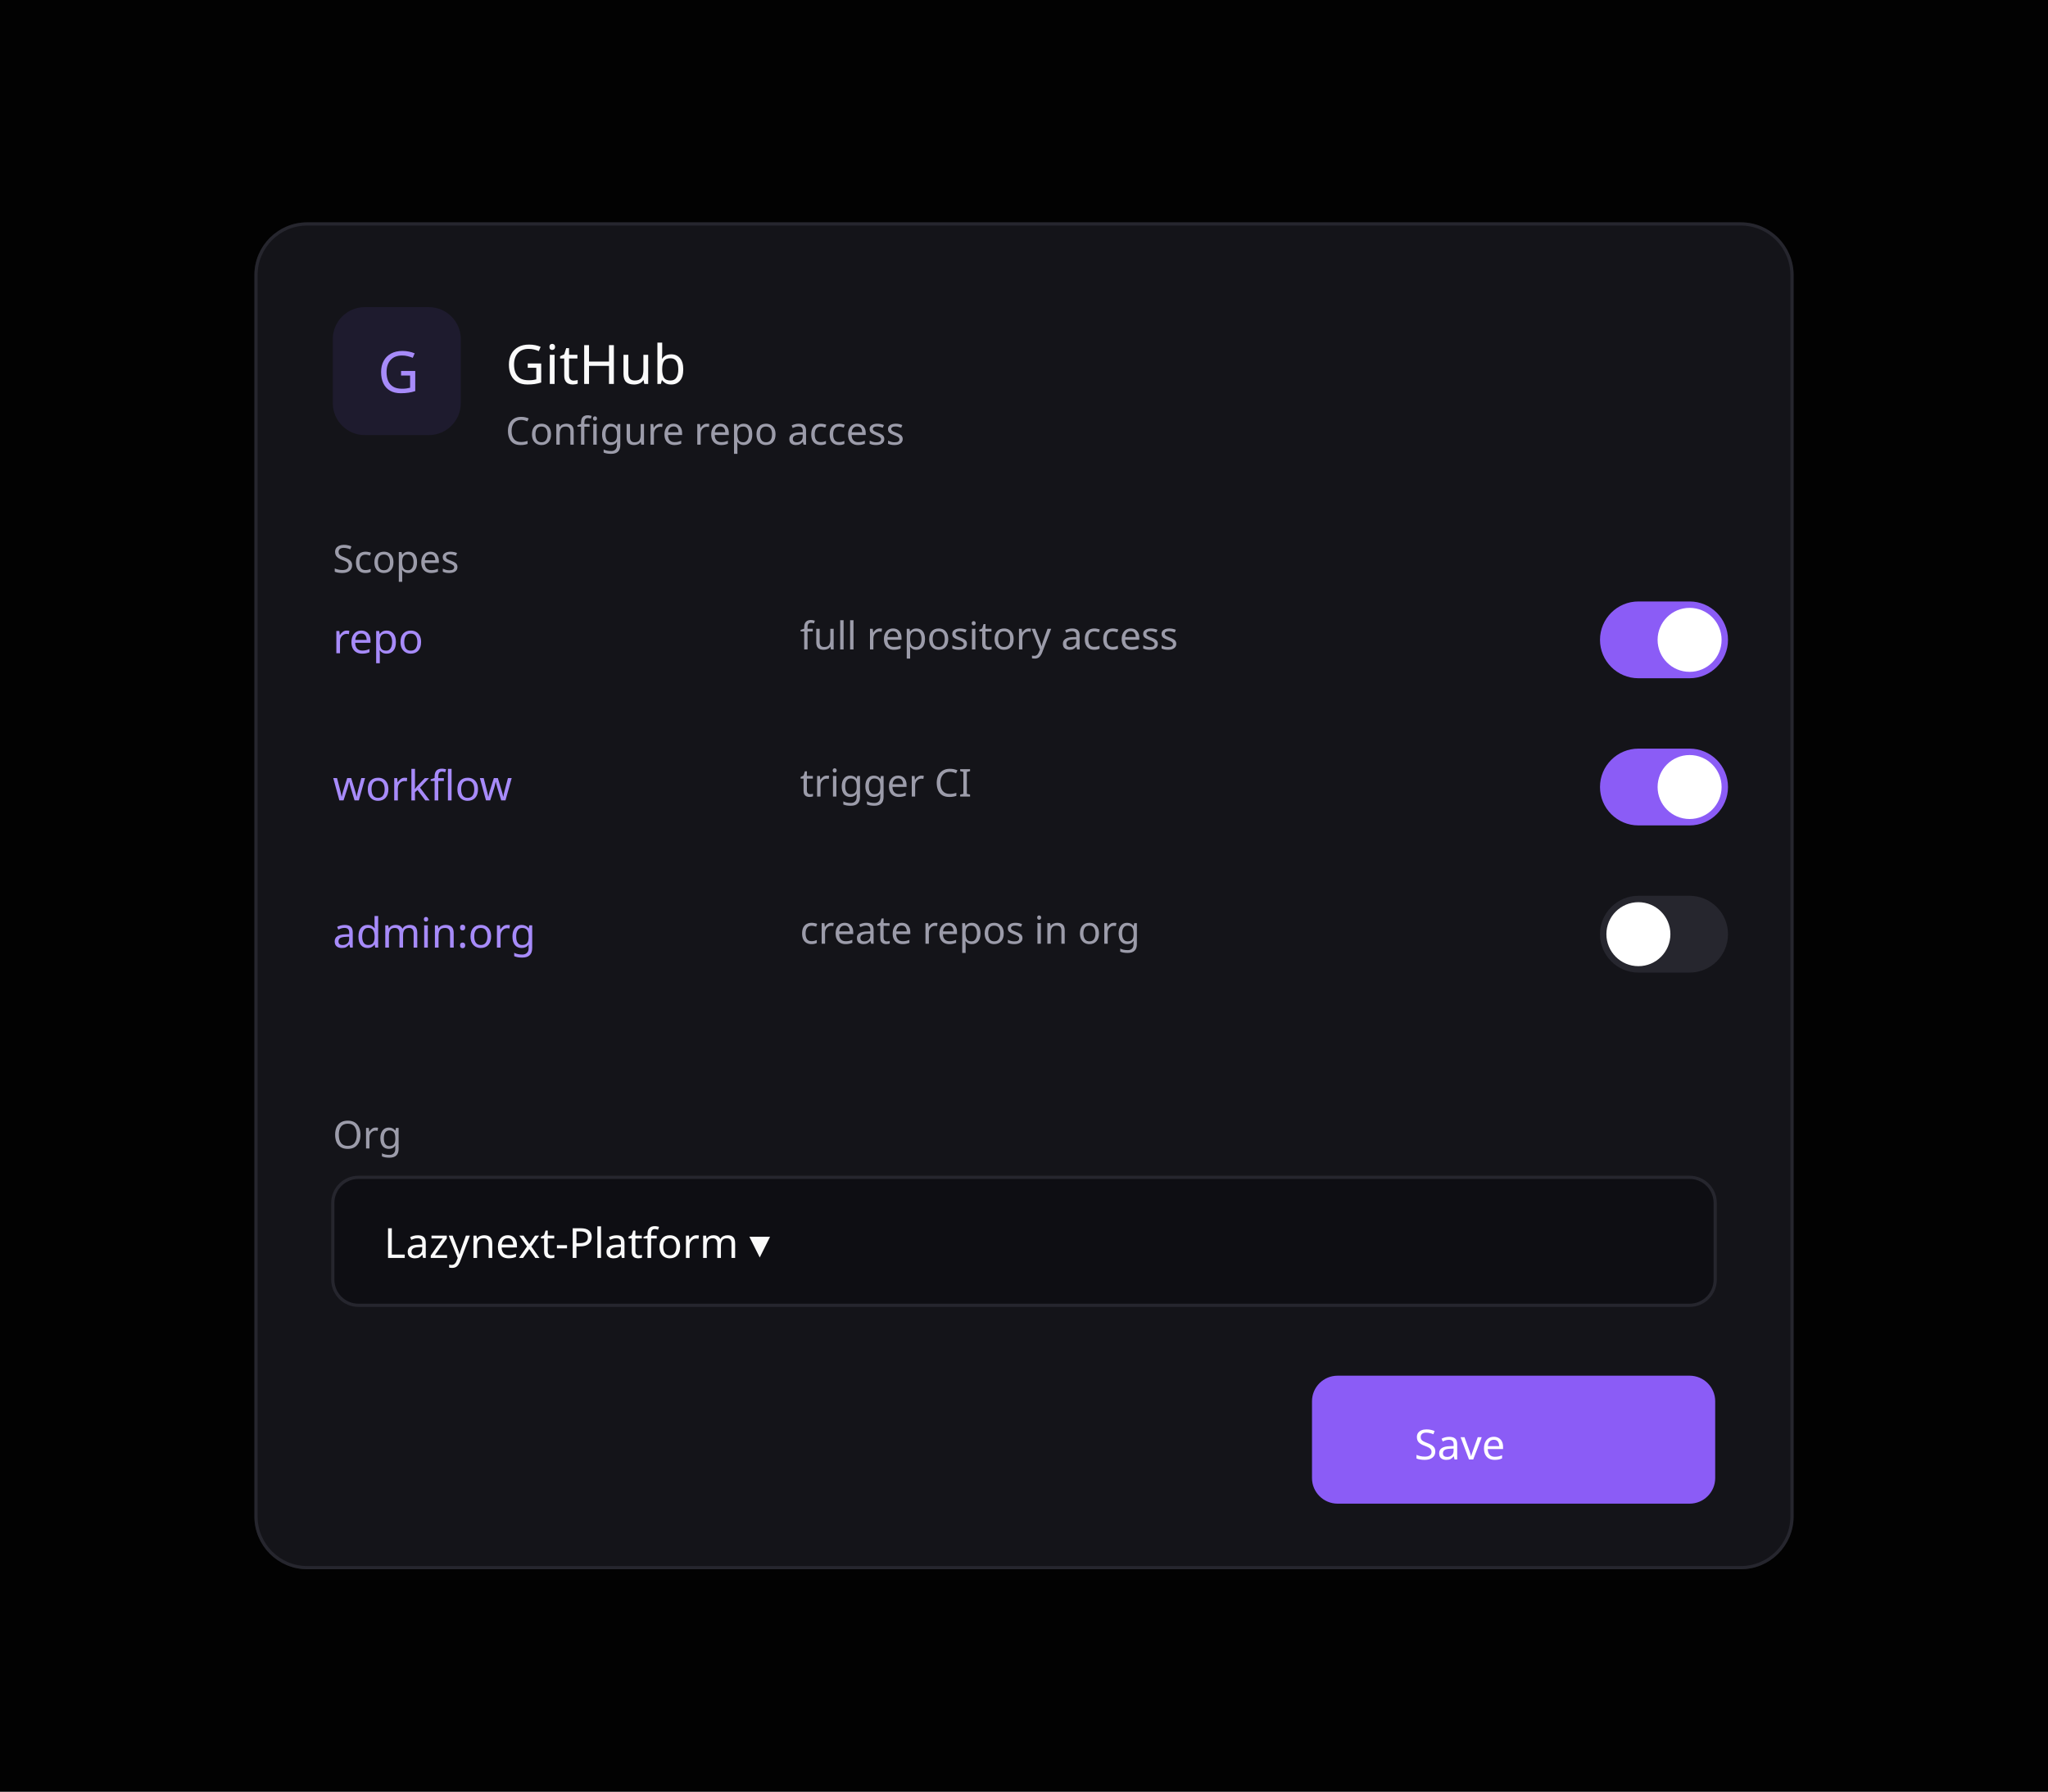
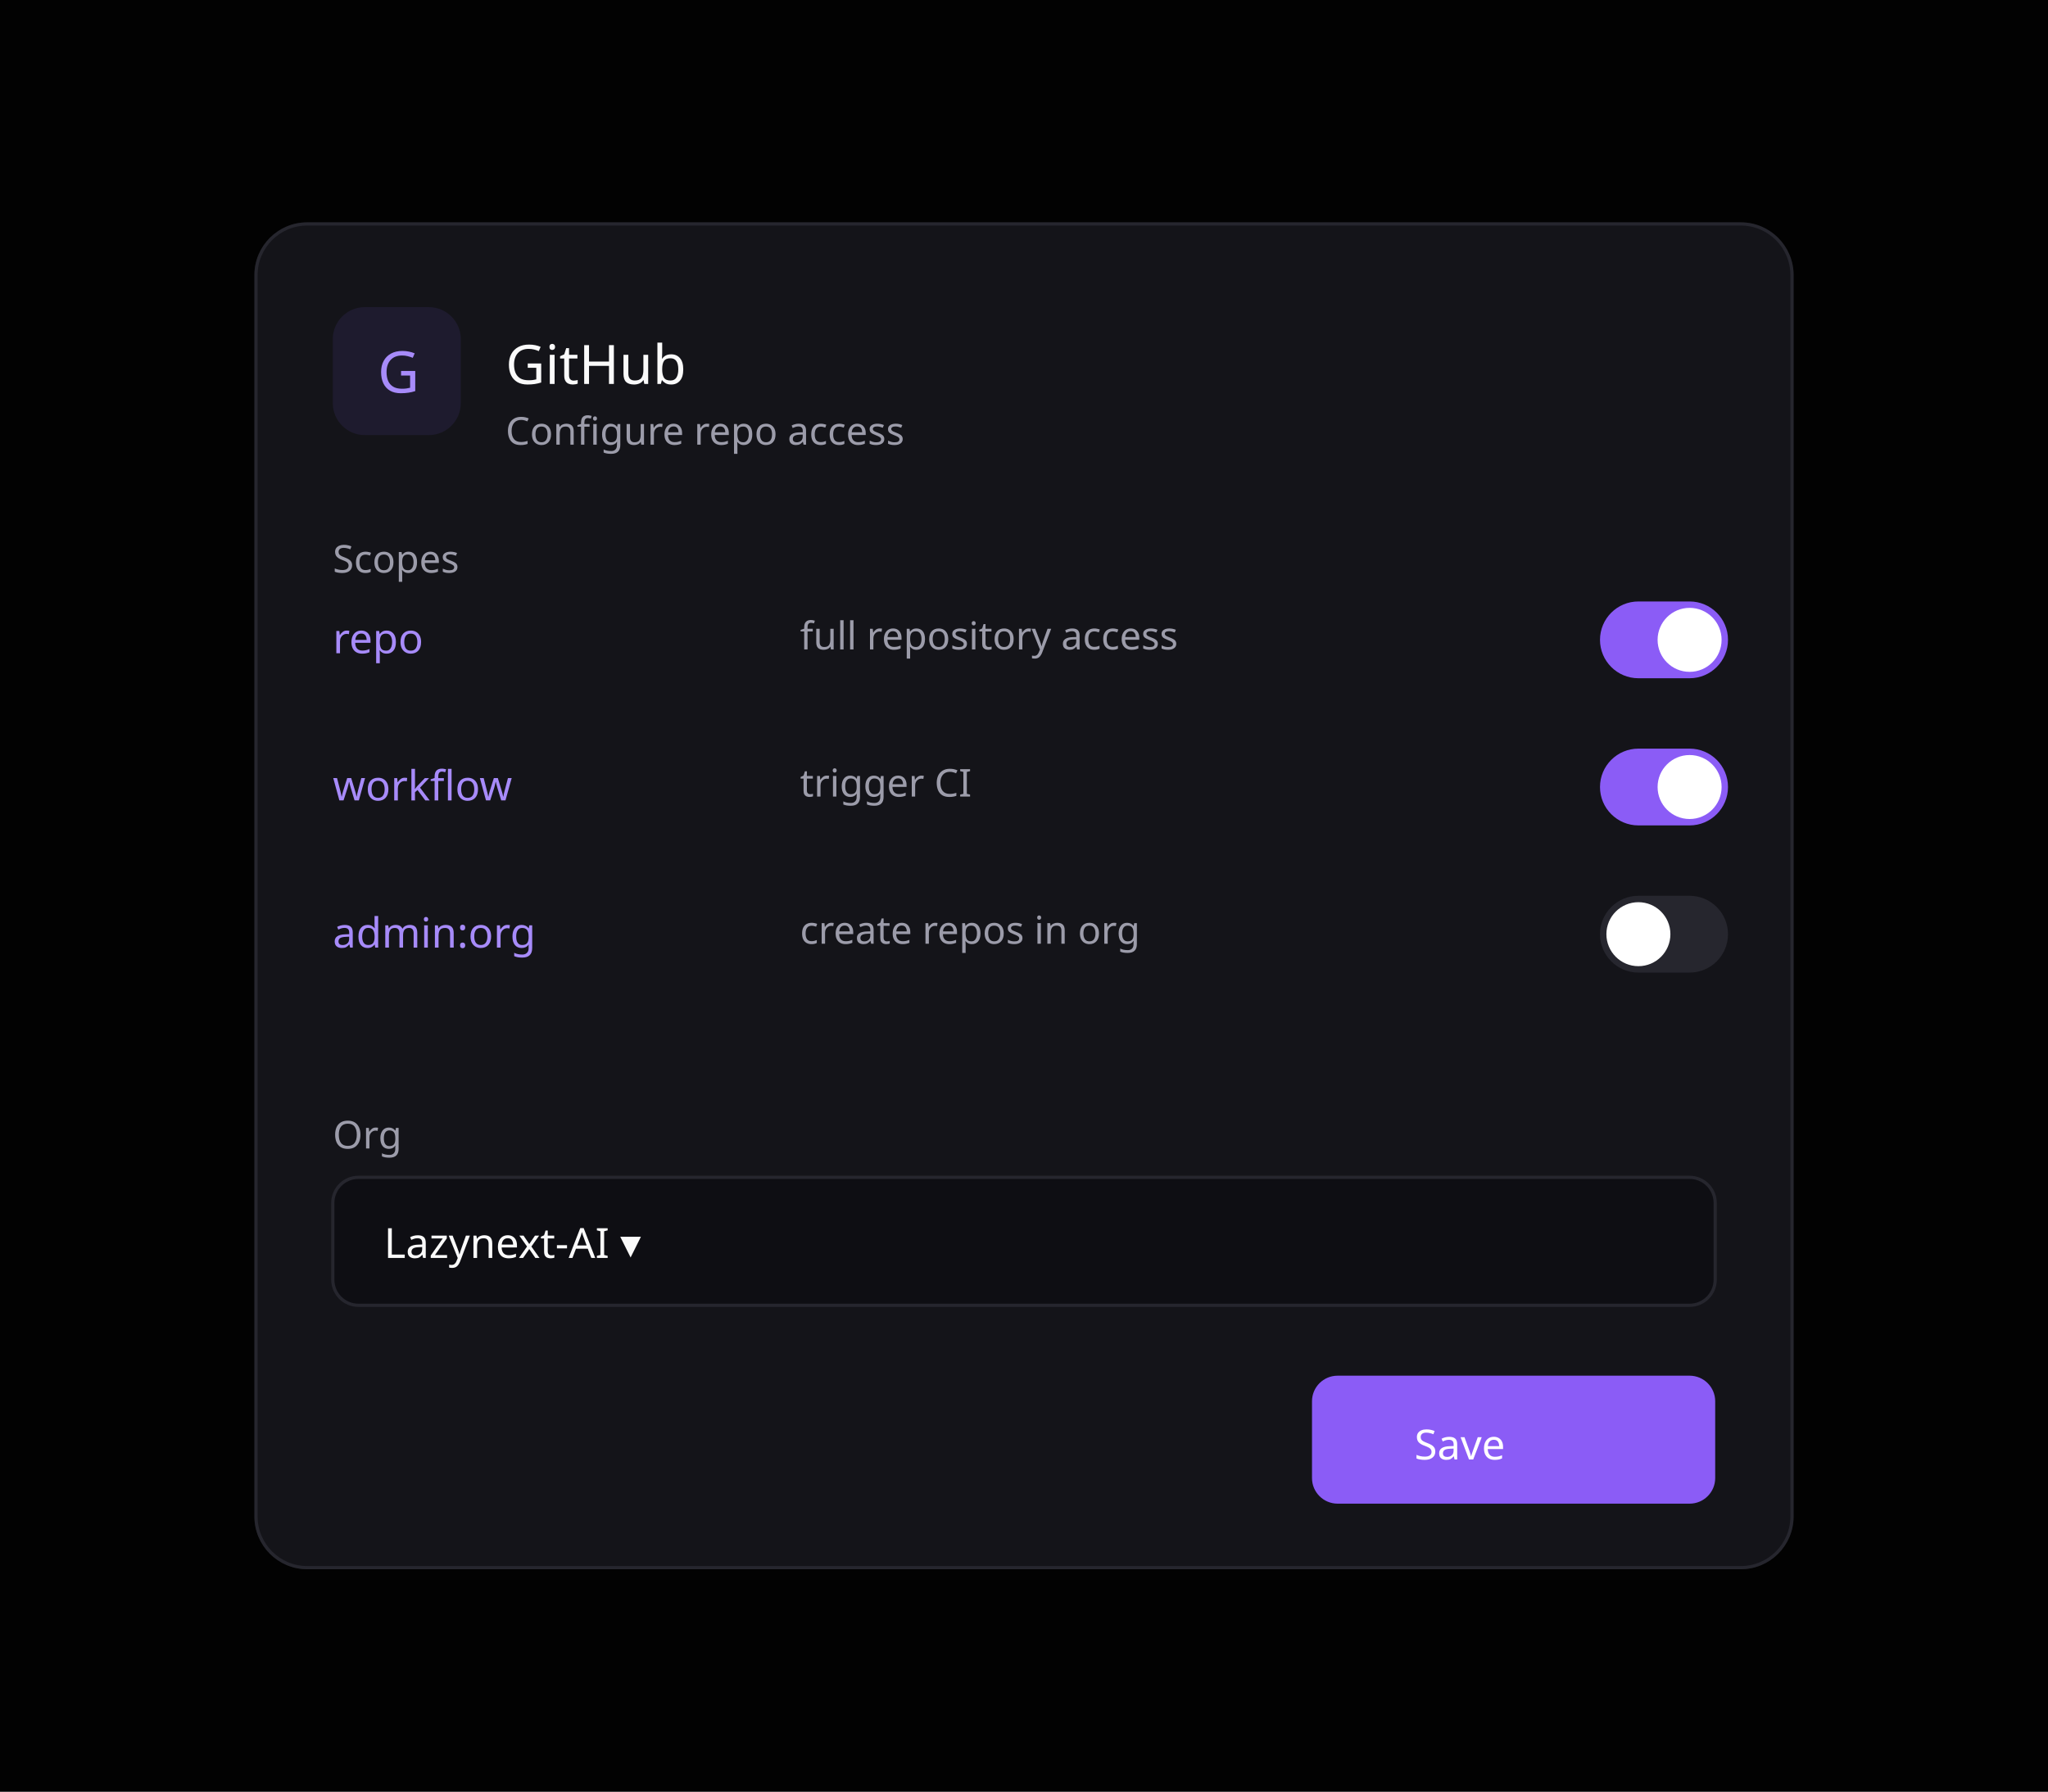
<svg xmlns="http://www.w3.org/2000/svg" width="640" height="560" viewBox="3840 8300 640 560" style="-webkit-print-color-adjust::exact" fill="none" version="1.1">
  <style>
  </style>
  <g id="shape-8a7393f4-edd8-8078-8008-aba9c9f389fc">
    <defs>
      <clipPath id="frame-clip-8a7393f4-edd8-8078-8008-aba9c9f389fc-render-19003" class="frame-clip frame-clip-def">
        <rect rx="0" ry="0" x="3840" y="8300" width="640" height="560" transform="matrix(1, 0, 0, 1, 0, 0)">
        </rect>
      </clipPath>
    </defs>
    <g class="frame-container-wrapper">
      <g class="frame-container-blur">
        <g class="frame-container-shadows">
          <g clip-path="url(#frame-clip-8a7393f4-edd8-8078-8008-aba9c9f389fc-render-19003)" fill="none">
            <g class="fills" id="fills-8a7393f4-edd8-8078-8008-aba9c9f389fc">
              <rect rx="0" ry="0" x="3840" y="8300" width="640" height="560" transform="matrix(1, 0, 0, 1, 0, 0)" class="frame-background" style="fill:#0a0a0b">
              </rect>
            </g>
            <g class="frame-children">
              <g id="shape-8a7393f4-edd8-8078-8008-aba9ca0b35c4" style="opacity:0.6">
                <g class="fills" id="fills-8a7393f4-edd8-8078-8008-aba9ca0b35c4">
                  <rect rx="0" ry="0" x="3840" y="8300" transform="matrix(1, 0, 0, 1, 0, 0)" width="640" height="560" style="fill:#000">
                  </rect>
                </g>
              </g>
              <g id="shape-8a7393f4-edd8-8078-8008-aba9ca20c1fa">
                <g class="fills" id="fills-8a7393f4-edd8-8078-8008-aba9ca20c1fa">
                  <rect rx="16" ry="16" x="3920" y="8370" transform="matrix(1, 0, 0, 1, 0, 0)" width="480" height="420" style="fill:#141419">
                  </rect>
                </g>
                <g id="strokes-8a7393f4-edd8-8078-8008-abaa6ec1ac1d-8a7393f4-edd8-8078-8008-aba9ca20c1fa" class="strokes">
                  <g class="stroke-shape">
                    <rect rx="16" ry="16" x="3920" y="8370" transform="matrix(1, 0, 0, 1, 0, 0)" width="480" height="420" style="fill:none;fill-opacity:none;stroke-width:1;stroke:#26262e">
                    </rect>
                  </g>
                </g>
              </g>
              <g id="shape-8a7393f4-edd8-8078-8008-aba9ca3d1fee">
                <g class="fills" id="fills-8a7393f4-edd8-8078-8008-aba9ca3d1fee">
                  <rect rx="10" ry="10" x="3944" y="8396" transform="matrix(1, 0, 0, 1, 0, 0)" width="40" height="40" style="fill:#1e1b2e">
                  </rect>
                </g>
              </g>
              <g id="shape-8a7393f4-edd8-8078-8008-aba9ca565174">
                <g transform="matrix(1, 0, 0, 1, 0, 0)" class="text-container" x="3958" y="8406" width="12" height="22" rx="0" ry="0">
                  <defs>
                    <pattern patternUnits="objectBoundingBox" width="11.102" height="23" id="fill-0-render-19007-0">
                      <g>
                        <rect width="11.102" height="23" style="fill:#a78bfa">
                        </rect>
                      </g>
                    </pattern>
                  </defs>
                  <g class="fills" id="fills-8a7393f4-edd8-8078-8008-aba9ca565174">
                    <text x="3958" y="8428" dominant-baseline="ideographic" textLength="11.102" lengthAdjust="spacingAndGlyphs" style="text-transform:none;font-family:sourcesanspro;letter-spacing:normal;font-style:normal;font-weight:400;white-space:pre;font-size:18px;text-decoration:none;direction:ltr;fill:#a78bfa">G</text>
                  </g>
                </g>
              </g>
              <g id="shape-8a7393f4-edd8-8078-8008-aba9ca6b5624">
                <g transform="matrix(1, 0, 0, 1, 0, 0)" class="text-container" x="3998" y="8404" width="51" height="21" rx="0" ry="0">
                  <defs>
                    <pattern patternUnits="objectBoundingBox" width="50.164" height="22" id="fill-0-render-19008-0">
                      <g>
                        <rect width="50.164" height="22" style="fill:#fafafa">
                        </rect>
                      </g>
                    </pattern>
                  </defs>
                  <g class="fills" id="fills-8a7393f4-edd8-8078-8008-aba9ca6b5624">
                    <text x="3998" y="8425" dominant-baseline="ideographic" textLength="50.164" lengthAdjust="spacingAndGlyphs" style="text-transform:none;font-family:sourcesanspro;letter-spacing:normal;font-style:normal;font-weight:400;white-space:pre;font-size:17px;text-decoration:none;direction:ltr;fill:#fafafa">GitHub</text>
                  </g>
                </g>
              </g>
              <g id="shape-8a7393f4-edd8-8078-8008-aba9ca7ff837">
                <g transform="matrix(1, 0, 0, 1, 0, 0)" class="text-container" x="3998" y="8428" width="110" height="15" rx="0" ry="0">
                  <defs>
                    <pattern patternUnits="objectBoundingBox" width="109.5" height="15.5" id="fill-0-render-19009-0">
                      <g>
                        <rect width="109.5" height="15.5" style="fill:#9c9caa">
                        </rect>
                      </g>
                    </pattern>
                  </defs>
                  <g class="fills" id="fills-8a7393f4-edd8-8078-8008-aba9ca7ff837">
                    <text x="3998" y="8442.5" dominant-baseline="ideographic" textLength="109.5" lengthAdjust="spacingAndGlyphs" style="text-transform:none;font-family:sourcesanspro;letter-spacing:normal;font-style:normal;font-weight:400;white-space:pre;font-size:12px;text-decoration:none;direction:ltr;fill:#9c9caa">Configure repo access</text>
                  </g>
                </g>
              </g>
              <g id="shape-8a7393f4-edd8-8078-8008-aba9ca9445bd">
                <g transform="matrix(1, 0, 0, 1, 0, 0)" class="text-container" x="3944" y="8468" width="36" height="15" rx="0" ry="0">
                  <defs>
                    <pattern patternUnits="objectBoundingBox" width="35.758" height="15.5" id="fill-0-render-19010-0">
                      <g>
                        <rect width="35.758" height="15.5" style="fill:#9c9caa">
                        </rect>
                      </g>
                    </pattern>
                  </defs>
                  <g class="fills" id="fills-8a7393f4-edd8-8078-8008-aba9ca9445bd">
                    <text x="3944" y="8482.5" dominant-baseline="ideographic" textLength="35.758" lengthAdjust="spacingAndGlyphs" style="text-transform:none;font-family:sourcesanspro;letter-spacing:normal;font-style:normal;font-weight:400;white-space:pre;font-size:12px;text-decoration:none;direction:ltr;fill:#9c9caa">Scopes</text>
                  </g>
                </g>
              </g>
              <g id="shape-8a7393f4-edd8-8078-8008-aba9caa8f4f3">
                <g transform="matrix(1, 0, 0, 1, 0, 0)" class="text-container" x="3944" y="8492" width="26" height="16" rx="0" ry="0">
                  <defs>
                    <pattern patternUnits="objectBoundingBox" width="25.086" height="17" id="fill-0-render-19011-0">
                      <g>
                        <rect width="25.086" height="17" style="fill:#a78bfa">
                        </rect>
                      </g>
                    </pattern>
                  </defs>
                  <g class="fills" id="fills-8a7393f4-edd8-8078-8008-aba9caa8f4f3">
                    <text x="3944" y="8508" dominant-baseline="ideographic" textLength="25.086" lengthAdjust="spacingAndGlyphs" style="text-transform:none;font-family:sourcesanspro;letter-spacing:normal;font-style:normal;font-weight:400;white-space:pre;font-size:13px;text-decoration:none;direction:ltr;fill:#a78bfa">repo</text>
                  </g>
                </g>
              </g>
              <g id="shape-8a7393f4-edd8-8078-8008-aba9cabd2ab1">
                <g transform="matrix(1, 0, 0, 1, 0, 0)" class="text-container" x="4090" y="8492" width="105" height="15" rx="0" ry="0">
                  <defs>
                    <pattern patternUnits="objectBoundingBox" width="104.938" height="15.5" id="fill-0-render-19012-0">
                      <g>
                        <rect width="104.938" height="15.5" style="fill:#9c9caa">
                        </rect>
                      </g>
                    </pattern>
                  </defs>
                  <g class="fills" id="fills-8a7393f4-edd8-8078-8008-aba9cabd2ab1">
                    <text x="4090" y="8506.5" dominant-baseline="ideographic" textLength="104.938" lengthAdjust="spacingAndGlyphs" style="text-transform:none;font-family:sourcesanspro;letter-spacing:normal;font-style:normal;font-weight:400;white-space:pre;font-size:12px;text-decoration:none;direction:ltr;fill:#9c9caa">full repository access</text>
                  </g>
                </g>
              </g>
              <g id="shape-8a7393f4-edd8-8078-8008-aba9cad1864f">
                <g class="fills" id="fills-8a7393f4-edd8-8078-8008-aba9cad1864f">
                  <rect rx="12" ry="12" x="4340" y="8488" transform="matrix(1, 0, 0, 1, 0, 0)" width="40" height="24" style="fill:#8b5cf6">
                  </rect>
                </g>
              </g>
              <g id="shape-8a7393f4-edd8-8078-8008-aba9caebb56b">
                <g class="fills" id="fills-8a7393f4-edd8-8078-8008-aba9caebb56b">
                  <rect rx="10" ry="10" x="4358" y="8490" transform="matrix(1, 0, 0, 1, 0, 0)" width="20" height="20" style="fill:#fff">
                  </rect>
                </g>
              </g>
              <g id="shape-8a7393f4-edd8-8078-8008-aba9cb068dd5">
                <g transform="matrix(1, 0, 0, 1, 0, 0)" class="text-container" x="3944" y="8538" width="51" height="16" rx="0" ry="0">
                  <defs>
                    <pattern patternUnits="objectBoundingBox" width="50.703" height="17" id="fill-0-render-19015-0">
                      <g>
                        <rect width="50.703" height="17" style="fill:#a78bfa">
                        </rect>
                      </g>
                    </pattern>
                  </defs>
                  <g class="fills" id="fills-8a7393f4-edd8-8078-8008-aba9cb068dd5">
                    <text x="3944" y="8554" dominant-baseline="ideographic" textLength="50.703" lengthAdjust="spacingAndGlyphs" style="text-transform:none;font-family:sourcesanspro;letter-spacing:normal;font-style:normal;font-weight:400;white-space:pre;font-size:13px;text-decoration:none;direction:ltr;fill:#a78bfa">workflow</text>
                  </g>
                </g>
              </g>
              <g id="shape-8a7393f4-edd8-8078-8008-aba9cb1ad6f6">
                <g transform="matrix(1, 0, 0, 1, 0, 0)" class="text-container" x="4090" y="8538" width="46" height="15" rx="0" ry="0">
                  <defs>
                    <pattern patternUnits="objectBoundingBox" width="45.617" height="15.5" id="fill-0-render-19016-0">
                      <g>
                        <rect width="45.617" height="15.5" style="fill:#9c9caa">
                        </rect>
                      </g>
                    </pattern>
                  </defs>
                  <g class="fills" id="fills-8a7393f4-edd8-8078-8008-aba9cb1ad6f6">
                    <text x="4090" y="8552.5" dominant-baseline="ideographic" textLength="45.617" lengthAdjust="spacingAndGlyphs" style="text-transform:none;font-family:sourcesanspro;letter-spacing:normal;font-style:normal;font-weight:400;white-space:pre;font-size:12px;text-decoration:none;direction:ltr;fill:#9c9caa">trigger CI</text>
                  </g>
                </g>
              </g>
              <g id="shape-8a7393f4-edd8-8078-8008-aba9cb2f6fce">
                <g class="fills" id="fills-8a7393f4-edd8-8078-8008-aba9cb2f6fce">
                  <rect rx="12" ry="12" x="4340" y="8534" transform="matrix(1, 0, 0, 1, 0, 0)" width="40" height="24" style="fill:#8b5cf6">
                  </rect>
                </g>
              </g>
              <g id="shape-8a7393f4-edd8-8078-8008-aba9cb4914e9">
                <g class="fills" id="fills-8a7393f4-edd8-8078-8008-aba9cb4914e9">
                  <rect rx="10" ry="10" x="4358" y="8536" transform="matrix(1, 0, 0, 1, 0, 0)" width="20" height="20" style="fill:#fff">
                  </rect>
                </g>
              </g>
              <g id="shape-8a7393f4-edd8-8078-8008-aba9cb62d334">
                <g transform="matrix(1, 0, 0, 1, 0, 0)" class="text-container" x="3944" y="8584" width="57" height="16" rx="0" ry="0">
                  <defs>
                    <pattern patternUnits="objectBoundingBox" width="56.148" height="17" id="fill-0-render-19019-0">
                      <g>
                        <rect width="56.148" height="17" style="fill:#a78bfa">
                        </rect>
                      </g>
                    </pattern>
                  </defs>
                  <g class="fills" id="fills-8a7393f4-edd8-8078-8008-aba9cb62d334">
                    <text x="3944" y="8600" dominant-baseline="ideographic" textLength="56.148" lengthAdjust="spacingAndGlyphs" style="text-transform:none;font-family:sourcesanspro;letter-spacing:normal;font-style:normal;font-weight:400;white-space:pre;font-size:13px;text-decoration:none;direction:ltr;fill:#a78bfa">admin:org</text>
                  </g>
                </g>
              </g>
              <g id="shape-8a7393f4-edd8-8078-8008-aba9cb771359">
                <g transform="matrix(1, 0, 0, 1, 0, 0)" class="text-container" x="4090" y="8584" width="93" height="15" rx="0" ry="0">
                  <defs>
                    <pattern patternUnits="objectBoundingBox" width="92.859" height="15.5" id="fill-0-render-19020-0">
                      <g>
                        <rect width="92.859" height="15.5" style="fill:#9c9caa">
                        </rect>
                      </g>
                    </pattern>
                  </defs>
                  <g class="fills" id="fills-8a7393f4-edd8-8078-8008-aba9cb771359">
                    <text x="4090" y="8598.5" dominant-baseline="ideographic" textLength="92.859" lengthAdjust="spacingAndGlyphs" style="text-transform:none;font-family:sourcesanspro;letter-spacing:normal;font-style:normal;font-weight:400;white-space:pre;font-size:12px;text-decoration:none;direction:ltr;fill:#9c9caa">create repos in org</text>
                  </g>
                </g>
              </g>
              <g id="shape-8a7393f4-edd8-8078-8008-aba9cb8b91fe">
                <g class="fills" id="fills-8a7393f4-edd8-8078-8008-aba9cb8b91fe">
                  <rect rx="12" ry="12" x="4340" y="8580" transform="matrix(1, 0, 0, 1, 0, 0)" width="40" height="24" style="fill:#26262e">
                  </rect>
                </g>
              </g>
              <g id="shape-8a7393f4-edd8-8078-8008-aba9cba52757">
                <g class="fills" id="fills-8a7393f4-edd8-8078-8008-aba9cba52757">
                  <rect rx="10" ry="10" x="4342" y="8582" transform="matrix(1, 0, 0, 1, 0, 0)" width="20" height="20" style="fill:#fff">
                  </rect>
                </g>
              </g>
              <g id="shape-8a7393f4-edd8-8078-8008-aba9cbbeea7b">
                <g transform="matrix(1, 0, 0, 1, 0, 0)" class="text-container" x="3944" y="8648" width="19" height="15" rx="0" ry="0">
                  <defs>
                    <pattern patternUnits="objectBoundingBox" width="18.055" height="15.5" id="fill-0-render-19023-0">
                      <g>
                        <rect width="18.055" height="15.5" style="fill:#9c9caa">
                        </rect>
                      </g>
                    </pattern>
                  </defs>
                  <g class="fills" id="fills-8a7393f4-edd8-8078-8008-aba9cbbeea7b">
                    <text x="3944" y="8662.5" dominant-baseline="ideographic" textLength="18.055" lengthAdjust="spacingAndGlyphs" style="text-transform:none;font-family:sourcesanspro;letter-spacing:normal;font-style:normal;font-weight:400;white-space:pre;font-size:12px;text-decoration:none;direction:ltr;fill:#9c9caa">Org</text>
                  </g>
                </g>
              </g>
              <g id="shape-8a7393f4-edd8-8078-8008-aba9cbd3645e">
                <g class="fills" id="fills-8a7393f4-edd8-8078-8008-aba9cbd3645e">
                  <rect rx="8" ry="8" x="3944" y="8668" transform="matrix(1, 0, 0, 1, 0, 0)" width="432" height="40" style="fill:#0e0e13">
                  </rect>
                </g>
                <g id="strokes-8a7393f4-edd8-8078-8008-abaa6ec1ca9d-8a7393f4-edd8-8078-8008-aba9cbd3645e" class="strokes">
                  <g class="stroke-shape">
                    <rect rx="8" ry="8" x="3944" y="8668" transform="matrix(1, 0, 0, 1, 0, 0)" width="432" height="40" style="fill:none;fill-opacity:none;stroke-width:1;stroke:#26262e">
                    </rect>
                  </g>
                </g>
              </g>
              <g id="shape-8a7393f4-edd8-8078-8008-aba9cbef2d8d">
                <g transform="matrix(1, 0, 0, 1, 0, 0)" class="text-container" x="3960" y="8681" width="114" height="16" rx="0" ry="0">
                  <defs>
                    <pattern patternUnits="objectBoundingBox" width="113.242" height="17" id="fill-0-render-19025-0">
                      <g>
                        <rect width="113.242" height="17" style="fill:#fafafa">
                        </rect>
                      </g>
                    </pattern>
                  </defs>
                  <g class="fills" id="fills-8a7393f4-edd8-8078-8008-aba9cbef2d8d">
-                     <text x="3960" y="8697" dominant-baseline="ideographic" textLength="113.242" lengthAdjust="spacingAndGlyphs" style="text-transform:none;font-family:sourcesanspro;letter-spacing:normal;font-style:normal;font-weight:400;white-space:pre;font-size:13px;text-decoration:none;direction:ltr;fill:#fafafa">Lazynext-Platform ▾</text>
+                     <text x="3960" y="8697" dominant-baseline="ideographic" textLength="77.481" lengthAdjust="spacingAndGlyphs" style="text-transform:none;font-family:sourcesanspro;letter-spacing:normal;font-style:normal;font-weight:400;white-space:pre;font-size:13px;text-decoration:none;direction:ltr;fill:#fafafa">Lazynext-AI ▾</text>
                  </g>
                </g>
              </g>
              <g id="shape-8a7393f4-edd8-8078-8008-aba9cc03fc53">
                <g class="fills" id="fills-8a7393f4-edd8-8078-8008-aba9cc03fc53">
                  <rect rx="8" ry="8" x="4250" y="8730" transform="matrix(1, 0, 0, 1, 0, 0)" width="126" height="40" style="fill:#8b5cf6">
                  </rect>
                </g>
              </g>
              <g id="shape-8a7393f4-edd8-8078-8008-aba9cc1dbefc">
                <g transform="matrix(1, 0, 0, 1, 0, 0)" class="text-container" x="4282" y="8744" width="27" height="16" rx="0" ry="0">
                  <defs>
                    <pattern patternUnits="objectBoundingBox" width="26.055" height="17" id="fill-0-render-19027-0">
                      <g>
                        <rect width="26.055" height="17" style="fill:#fff">
                        </rect>
                      </g>
                    </pattern>
                  </defs>
                  <g class="fills" id="fills-8a7393f4-edd8-8078-8008-aba9cc1dbefc">
                    <text x="4282" y="8760" dominant-baseline="ideographic" textLength="26.055" lengthAdjust="spacingAndGlyphs" style="text-transform:none;font-family:sourcesanspro;letter-spacing:normal;font-style:normal;font-weight:400;white-space:pre;font-size:13px;text-decoration:none;direction:ltr;fill:#fff">Save</text>
                  </g>
                </g>
              </g>
            </g>
          </g>
        </g>
      </g>
    </g>
  </g>
  <g id="shape-8a7393f4-edd8-8078-8008-aba9ca0b35c4" style="opacity:0.6">
    <g class="fills" id="fills-8a7393f4-edd8-8078-8008-aba9ca0b35c4">
      <rect rx="0" ry="0" x="3840" y="8300" transform="matrix(1, 0, 0, 1, 0, 0)" width="640" height="560" style="fill:#000">
      </rect>
    </g>
  </g>
  <g id="shape-8a7393f4-edd8-8078-8008-aba9ca20c1fa">
    <g class="fills" id="fills-8a7393f4-edd8-8078-8008-aba9ca20c1fa">
      <rect rx="16" ry="16" x="3920" y="8370" transform="matrix(1, 0, 0, 1, 0, 0)" width="480" height="420" style="fill:#141419">
      </rect>
    </g>
    <g id="strokes-8a7393f4-edd8-8078-8008-abaa6ec1caa3-8a7393f4-edd8-8078-8008-aba9ca20c1fa" class="strokes">
      <g class="stroke-shape">
        <rect rx="16" ry="16" x="3920" y="8370" transform="matrix(1, 0, 0, 1, 0, 0)" width="480" height="420" style="fill:none;fill-opacity:none;stroke-width:1;stroke:#26262e">
        </rect>
      </g>
    </g>
  </g>
  <g id="shape-8a7393f4-edd8-8078-8008-aba9ca3d1fee">
    <g class="fills" id="fills-8a7393f4-edd8-8078-8008-aba9ca3d1fee">
      <rect rx="10" ry="10" x="3944" y="8396" transform="matrix(1, 0, 0, 1, 0, 0)" width="40" height="40" style="fill:#1e1b2e">
      </rect>
    </g>
  </g>
  <g id="shape-8a7393f4-edd8-8078-8008-aba9ca565174">
    <g transform="matrix(1, 0, 0, 1, 0, 0)" class="text-container" x="3958" y="8406" width="12" height="22" rx="0" ry="0">
      <defs>
        <pattern patternUnits="objectBoundingBox" width="11.102" height="23" id="fill-0-render-19031-0">
          <g>
            <rect width="11.102" height="23" style="fill:#a78bfa">
            </rect>
          </g>
        </pattern>
      </defs>
      <g class="fills" id="fills-8a7393f4-edd8-8078-8008-aba9ca565174">
        <text x="3958" y="8428" dominant-baseline="ideographic" textLength="11.102" lengthAdjust="spacingAndGlyphs" style="text-transform:none;font-family:sourcesanspro;letter-spacing:normal;font-style:normal;font-weight:400;white-space:pre;font-size:18px;text-decoration:none;direction:ltr;fill:#a78bfa">G</text>
      </g>
    </g>
  </g>
  <g id="shape-8a7393f4-edd8-8078-8008-aba9ca6b5624">
    <g transform="matrix(1, 0, 0, 1, 0, 0)" class="text-container" x="3998" y="8404" width="51" height="21" rx="0" ry="0">
      <defs>
        <pattern patternUnits="objectBoundingBox" width="50.164" height="22" id="fill-0-render-19032-0">
          <g>
            <rect width="50.164" height="22" style="fill:#fafafa">
            </rect>
          </g>
        </pattern>
      </defs>
      <g class="fills" id="fills-8a7393f4-edd8-8078-8008-aba9ca6b5624">
        <text x="3998" y="8425" dominant-baseline="ideographic" textLength="50.164" lengthAdjust="spacingAndGlyphs" style="text-transform:none;font-family:sourcesanspro;letter-spacing:normal;font-style:normal;font-weight:400;white-space:pre;font-size:17px;text-decoration:none;direction:ltr;fill:#fafafa">GitHub</text>
      </g>
    </g>
  </g>
  <g id="shape-8a7393f4-edd8-8078-8008-aba9ca7ff837">
    <g transform="matrix(1, 0, 0, 1, 0, 0)" class="text-container" x="3998" y="8428" width="110" height="15" rx="0" ry="0">
      <defs>
        <pattern patternUnits="objectBoundingBox" width="109.5" height="15.5" id="fill-0-render-19033-0">
          <g>
            <rect width="109.5" height="15.5" style="fill:#9c9caa">
            </rect>
          </g>
        </pattern>
      </defs>
      <g class="fills" id="fills-8a7393f4-edd8-8078-8008-aba9ca7ff837">
        <text x="3998" y="8442.5" dominant-baseline="ideographic" textLength="109.5" lengthAdjust="spacingAndGlyphs" style="text-transform:none;font-family:sourcesanspro;letter-spacing:normal;font-style:normal;font-weight:400;white-space:pre;font-size:12px;text-decoration:none;direction:ltr;fill:#9c9caa">Configure repo access</text>
      </g>
    </g>
  </g>
  <g id="shape-8a7393f4-edd8-8078-8008-aba9ca9445bd">
    <g transform="matrix(1, 0, 0, 1, 0, 0)" class="text-container" x="3944" y="8468" width="36" height="15" rx="0" ry="0">
      <defs>
        <pattern patternUnits="objectBoundingBox" width="35.758" height="15.5" id="fill-0-render-19034-0">
          <g>
            <rect width="35.758" height="15.5" style="fill:#9c9caa">
            </rect>
          </g>
        </pattern>
      </defs>
      <g class="fills" id="fills-8a7393f4-edd8-8078-8008-aba9ca9445bd">
        <text x="3944" y="8482.5" dominant-baseline="ideographic" textLength="35.758" lengthAdjust="spacingAndGlyphs" style="text-transform:none;font-family:sourcesanspro;letter-spacing:normal;font-style:normal;font-weight:400;white-space:pre;font-size:12px;text-decoration:none;direction:ltr;fill:#9c9caa">Scopes</text>
      </g>
    </g>
  </g>
  <g id="shape-8a7393f4-edd8-8078-8008-aba9caa8f4f3">
    <g transform="matrix(1, 0, 0, 1, 0, 0)" class="text-container" x="3944" y="8492" width="26" height="16" rx="0" ry="0">
      <defs>
        <pattern patternUnits="objectBoundingBox" width="25.086" height="17" id="fill-0-render-19035-0">
          <g>
            <rect width="25.086" height="17" style="fill:#a78bfa">
            </rect>
          </g>
        </pattern>
      </defs>
      <g class="fills" id="fills-8a7393f4-edd8-8078-8008-aba9caa8f4f3">
        <text x="3944" y="8508" dominant-baseline="ideographic" textLength="25.086" lengthAdjust="spacingAndGlyphs" style="text-transform:none;font-family:sourcesanspro;letter-spacing:normal;font-style:normal;font-weight:400;white-space:pre;font-size:13px;text-decoration:none;direction:ltr;fill:#a78bfa">repo</text>
      </g>
    </g>
  </g>
  <g id="shape-8a7393f4-edd8-8078-8008-aba9cabd2ab1">
    <g transform="matrix(1, 0, 0, 1, 0, 0)" class="text-container" x="4090" y="8492" width="105" height="15" rx="0" ry="0">
      <defs>
        <pattern patternUnits="objectBoundingBox" width="104.938" height="15.5" id="fill-0-render-19036-0">
          <g>
            <rect width="104.938" height="15.5" style="fill:#9c9caa">
            </rect>
          </g>
        </pattern>
      </defs>
      <g class="fills" id="fills-8a7393f4-edd8-8078-8008-aba9cabd2ab1">
        <text x="4090" y="8506.5" dominant-baseline="ideographic" textLength="104.938" lengthAdjust="spacingAndGlyphs" style="text-transform:none;font-family:sourcesanspro;letter-spacing:normal;font-style:normal;font-weight:400;white-space:pre;font-size:12px;text-decoration:none;direction:ltr;fill:#9c9caa">full repository access</text>
      </g>
    </g>
  </g>
  <g id="shape-8a7393f4-edd8-8078-8008-aba9cad1864f">
    <g class="fills" id="fills-8a7393f4-edd8-8078-8008-aba9cad1864f">
      <rect rx="12" ry="12" x="4340" y="8488" transform="matrix(1, 0, 0, 1, 0, 0)" width="40" height="24" style="fill:#8b5cf6">
      </rect>
    </g>
  </g>
  <g id="shape-8a7393f4-edd8-8078-8008-aba9caebb56b">
    <g class="fills" id="fills-8a7393f4-edd8-8078-8008-aba9caebb56b">
      <rect rx="10" ry="10" x="4358" y="8490" transform="matrix(1, 0, 0, 1, 0, 0)" width="20" height="20" style="fill:#fff">
      </rect>
    </g>
  </g>
  <g id="shape-8a7393f4-edd8-8078-8008-aba9cb068dd5">
    <g transform="matrix(1, 0, 0, 1, 0, 0)" class="text-container" x="3944" y="8538" width="51" height="16" rx="0" ry="0">
      <defs>
        <pattern patternUnits="objectBoundingBox" width="50.703" height="17" id="fill-0-render-19039-0">
          <g>
            <rect width="50.703" height="17" style="fill:#a78bfa">
            </rect>
          </g>
        </pattern>
      </defs>
      <g class="fills" id="fills-8a7393f4-edd8-8078-8008-aba9cb068dd5">
        <text x="3944" y="8554" dominant-baseline="ideographic" textLength="50.703" lengthAdjust="spacingAndGlyphs" style="text-transform:none;font-family:sourcesanspro;letter-spacing:normal;font-style:normal;font-weight:400;white-space:pre;font-size:13px;text-decoration:none;direction:ltr;fill:#a78bfa">workflow</text>
      </g>
    </g>
  </g>
  <g id="shape-8a7393f4-edd8-8078-8008-aba9cb1ad6f6">
    <g transform="matrix(1, 0, 0, 1, 0, 0)" class="text-container" x="4090" y="8538" width="46" height="15" rx="0" ry="0">
      <defs>
        <pattern patternUnits="objectBoundingBox" width="45.617" height="15.5" id="fill-0-render-19040-0">
          <g>
            <rect width="45.617" height="15.5" style="fill:#9c9caa">
            </rect>
          </g>
        </pattern>
      </defs>
      <g class="fills" id="fills-8a7393f4-edd8-8078-8008-aba9cb1ad6f6">
        <text x="4090" y="8552.5" dominant-baseline="ideographic" textLength="45.617" lengthAdjust="spacingAndGlyphs" style="text-transform:none;font-family:sourcesanspro;letter-spacing:normal;font-style:normal;font-weight:400;white-space:pre;font-size:12px;text-decoration:none;direction:ltr;fill:#9c9caa">trigger CI</text>
      </g>
    </g>
  </g>
  <g id="shape-8a7393f4-edd8-8078-8008-aba9cb2f6fce">
    <g class="fills" id="fills-8a7393f4-edd8-8078-8008-aba9cb2f6fce">
      <rect rx="12" ry="12" x="4340" y="8534" transform="matrix(1, 0, 0, 1, 0, 0)" width="40" height="24" style="fill:#8b5cf6">
      </rect>
    </g>
  </g>
  <g id="shape-8a7393f4-edd8-8078-8008-aba9cb4914e9">
    <g class="fills" id="fills-8a7393f4-edd8-8078-8008-aba9cb4914e9">
      <rect rx="10" ry="10" x="4358" y="8536" transform="matrix(1, 0, 0, 1, 0, 0)" width="20" height="20" style="fill:#fff">
      </rect>
    </g>
  </g>
  <g id="shape-8a7393f4-edd8-8078-8008-aba9cb62d334">
    <g transform="matrix(1, 0, 0, 1, 0, 0)" class="text-container" x="3944" y="8584" width="57" height="16" rx="0" ry="0">
      <defs>
        <pattern patternUnits="objectBoundingBox" width="56.148" height="17" id="fill-0-render-19043-0">
          <g>
            <rect width="56.148" height="17" style="fill:#a78bfa">
            </rect>
          </g>
        </pattern>
      </defs>
      <g class="fills" id="fills-8a7393f4-edd8-8078-8008-aba9cb62d334">
        <text x="3944" y="8600" dominant-baseline="ideographic" textLength="56.148" lengthAdjust="spacingAndGlyphs" style="text-transform:none;font-family:sourcesanspro;letter-spacing:normal;font-style:normal;font-weight:400;white-space:pre;font-size:13px;text-decoration:none;direction:ltr;fill:#a78bfa">admin:org</text>
      </g>
    </g>
  </g>
  <g id="shape-8a7393f4-edd8-8078-8008-aba9cb771359">
    <g transform="matrix(1, 0, 0, 1, 0, 0)" class="text-container" x="4090" y="8584" width="93" height="15" rx="0" ry="0">
      <defs>
        <pattern patternUnits="objectBoundingBox" width="92.859" height="15.5" id="fill-0-render-19044-0">
          <g>
            <rect width="92.859" height="15.5" style="fill:#9c9caa">
            </rect>
          </g>
        </pattern>
      </defs>
      <g class="fills" id="fills-8a7393f4-edd8-8078-8008-aba9cb771359">
        <text x="4090" y="8598.5" dominant-baseline="ideographic" textLength="92.859" lengthAdjust="spacingAndGlyphs" style="text-transform:none;font-family:sourcesanspro;letter-spacing:normal;font-style:normal;font-weight:400;white-space:pre;font-size:12px;text-decoration:none;direction:ltr;fill:#9c9caa">create repos in org</text>
      </g>
    </g>
  </g>
  <g id="shape-8a7393f4-edd8-8078-8008-aba9cb8b91fe">
    <g class="fills" id="fills-8a7393f4-edd8-8078-8008-aba9cb8b91fe">
      <rect rx="12" ry="12" x="4340" y="8580" transform="matrix(1, 0, 0, 1, 0, 0)" width="40" height="24" style="fill:#26262e">
      </rect>
    </g>
  </g>
  <g id="shape-8a7393f4-edd8-8078-8008-aba9cba52757">
    <g class="fills" id="fills-8a7393f4-edd8-8078-8008-aba9cba52757">
      <rect rx="10" ry="10" x="4342" y="8582" transform="matrix(1, 0, 0, 1, 0, 0)" width="20" height="20" style="fill:#fff">
      </rect>
    </g>
  </g>
  <g id="shape-8a7393f4-edd8-8078-8008-aba9cbbeea7b">
    <g transform="matrix(1, 0, 0, 1, 0, 0)" class="text-container" x="3944" y="8648" width="19" height="15" rx="0" ry="0">
      <defs>
        <pattern patternUnits="objectBoundingBox" width="18.055" height="15.5" id="fill-0-render-19047-0">
          <g>
            <rect width="18.055" height="15.5" style="fill:#9c9caa">
            </rect>
          </g>
        </pattern>
      </defs>
      <g class="fills" id="fills-8a7393f4-edd8-8078-8008-aba9cbbeea7b">
        <text x="3944" y="8662.5" dominant-baseline="ideographic" textLength="18.055" lengthAdjust="spacingAndGlyphs" style="text-transform:none;font-family:sourcesanspro;letter-spacing:normal;font-style:normal;font-weight:400;white-space:pre;font-size:12px;text-decoration:none;direction:ltr;fill:#9c9caa">Org</text>
      </g>
    </g>
  </g>
  <g id="shape-8a7393f4-edd8-8078-8008-aba9cbd3645e">
    <g class="fills" id="fills-8a7393f4-edd8-8078-8008-aba9cbd3645e">
      <rect rx="8" ry="8" x="3944" y="8668" transform="matrix(1, 0, 0, 1, 0, 0)" width="432" height="40" style="fill:#0e0e13">
      </rect>
    </g>
    <g id="strokes-8a7393f4-edd8-8078-8008-abaa6ec22f62-8a7393f4-edd8-8078-8008-aba9cbd3645e" class="strokes">
      <g class="stroke-shape">
        <rect rx="8" ry="8" x="3944" y="8668" transform="matrix(1, 0, 0, 1, 0, 0)" width="432" height="40" style="fill:none;fill-opacity:none;stroke-width:1;stroke:#26262e">
        </rect>
      </g>
    </g>
  </g>
  <g id="shape-8a7393f4-edd8-8078-8008-aba9cbef2d8d">
    <g transform="matrix(1, 0, 0, 1, 0, 0)" class="text-container" x="3960" y="8681" width="114" height="16" rx="0" ry="0">
      <defs>
        <pattern patternUnits="objectBoundingBox" width="113.242" height="17" id="fill-0-render-19049-0">
          <g>
            <rect width="113.242" height="17" style="fill:#fafafa">
            </rect>
          </g>
        </pattern>
      </defs>
      <g class="fills" id="fills-8a7393f4-edd8-8078-8008-aba9cbef2d8d">
-         <text x="3960" y="8697" dominant-baseline="ideographic" textLength="113.242" lengthAdjust="spacingAndGlyphs" style="text-transform:none;font-family:sourcesanspro;letter-spacing:normal;font-style:normal;font-weight:400;white-space:pre;font-size:13px;text-decoration:none;direction:ltr;fill:#fafafa">Lazynext-Platform ▾</text>
+         <text x="3960" y="8697" dominant-baseline="ideographic" textLength="77.481" lengthAdjust="spacingAndGlyphs" style="text-transform:none;font-family:sourcesanspro;letter-spacing:normal;font-style:normal;font-weight:400;white-space:pre;font-size:13px;text-decoration:none;direction:ltr;fill:#fafafa">Lazynext-AI ▾</text>
      </g>
    </g>
  </g>
  <g id="shape-8a7393f4-edd8-8078-8008-aba9cc03fc53">
    <g class="fills" id="fills-8a7393f4-edd8-8078-8008-aba9cc03fc53">
      <rect rx="8" ry="8" x="4250" y="8730" transform="matrix(1, 0, 0, 1, 0, 0)" width="126" height="40" style="fill:#8b5cf6">
      </rect>
    </g>
  </g>
  <g id="shape-8a7393f4-edd8-8078-8008-aba9cc1dbefc">
    <g transform="matrix(1, 0, 0, 1, 0, 0)" class="text-container" x="4282" y="8744" width="27" height="16" rx="0" ry="0">
      <defs>
        <pattern patternUnits="objectBoundingBox" width="26.055" height="17" id="fill-0-render-19051-0">
          <g>
            <rect width="26.055" height="17" style="fill:#fff">
            </rect>
          </g>
        </pattern>
      </defs>
      <g class="fills" id="fills-8a7393f4-edd8-8078-8008-aba9cc1dbefc">
        <text x="4282" y="8760" dominant-baseline="ideographic" textLength="26.055" lengthAdjust="spacingAndGlyphs" style="text-transform:none;font-family:sourcesanspro;letter-spacing:normal;font-style:normal;font-weight:400;white-space:pre;font-size:13px;text-decoration:none;direction:ltr;fill:#fff">Save</text>
      </g>
    </g>
  </g>
</svg>
